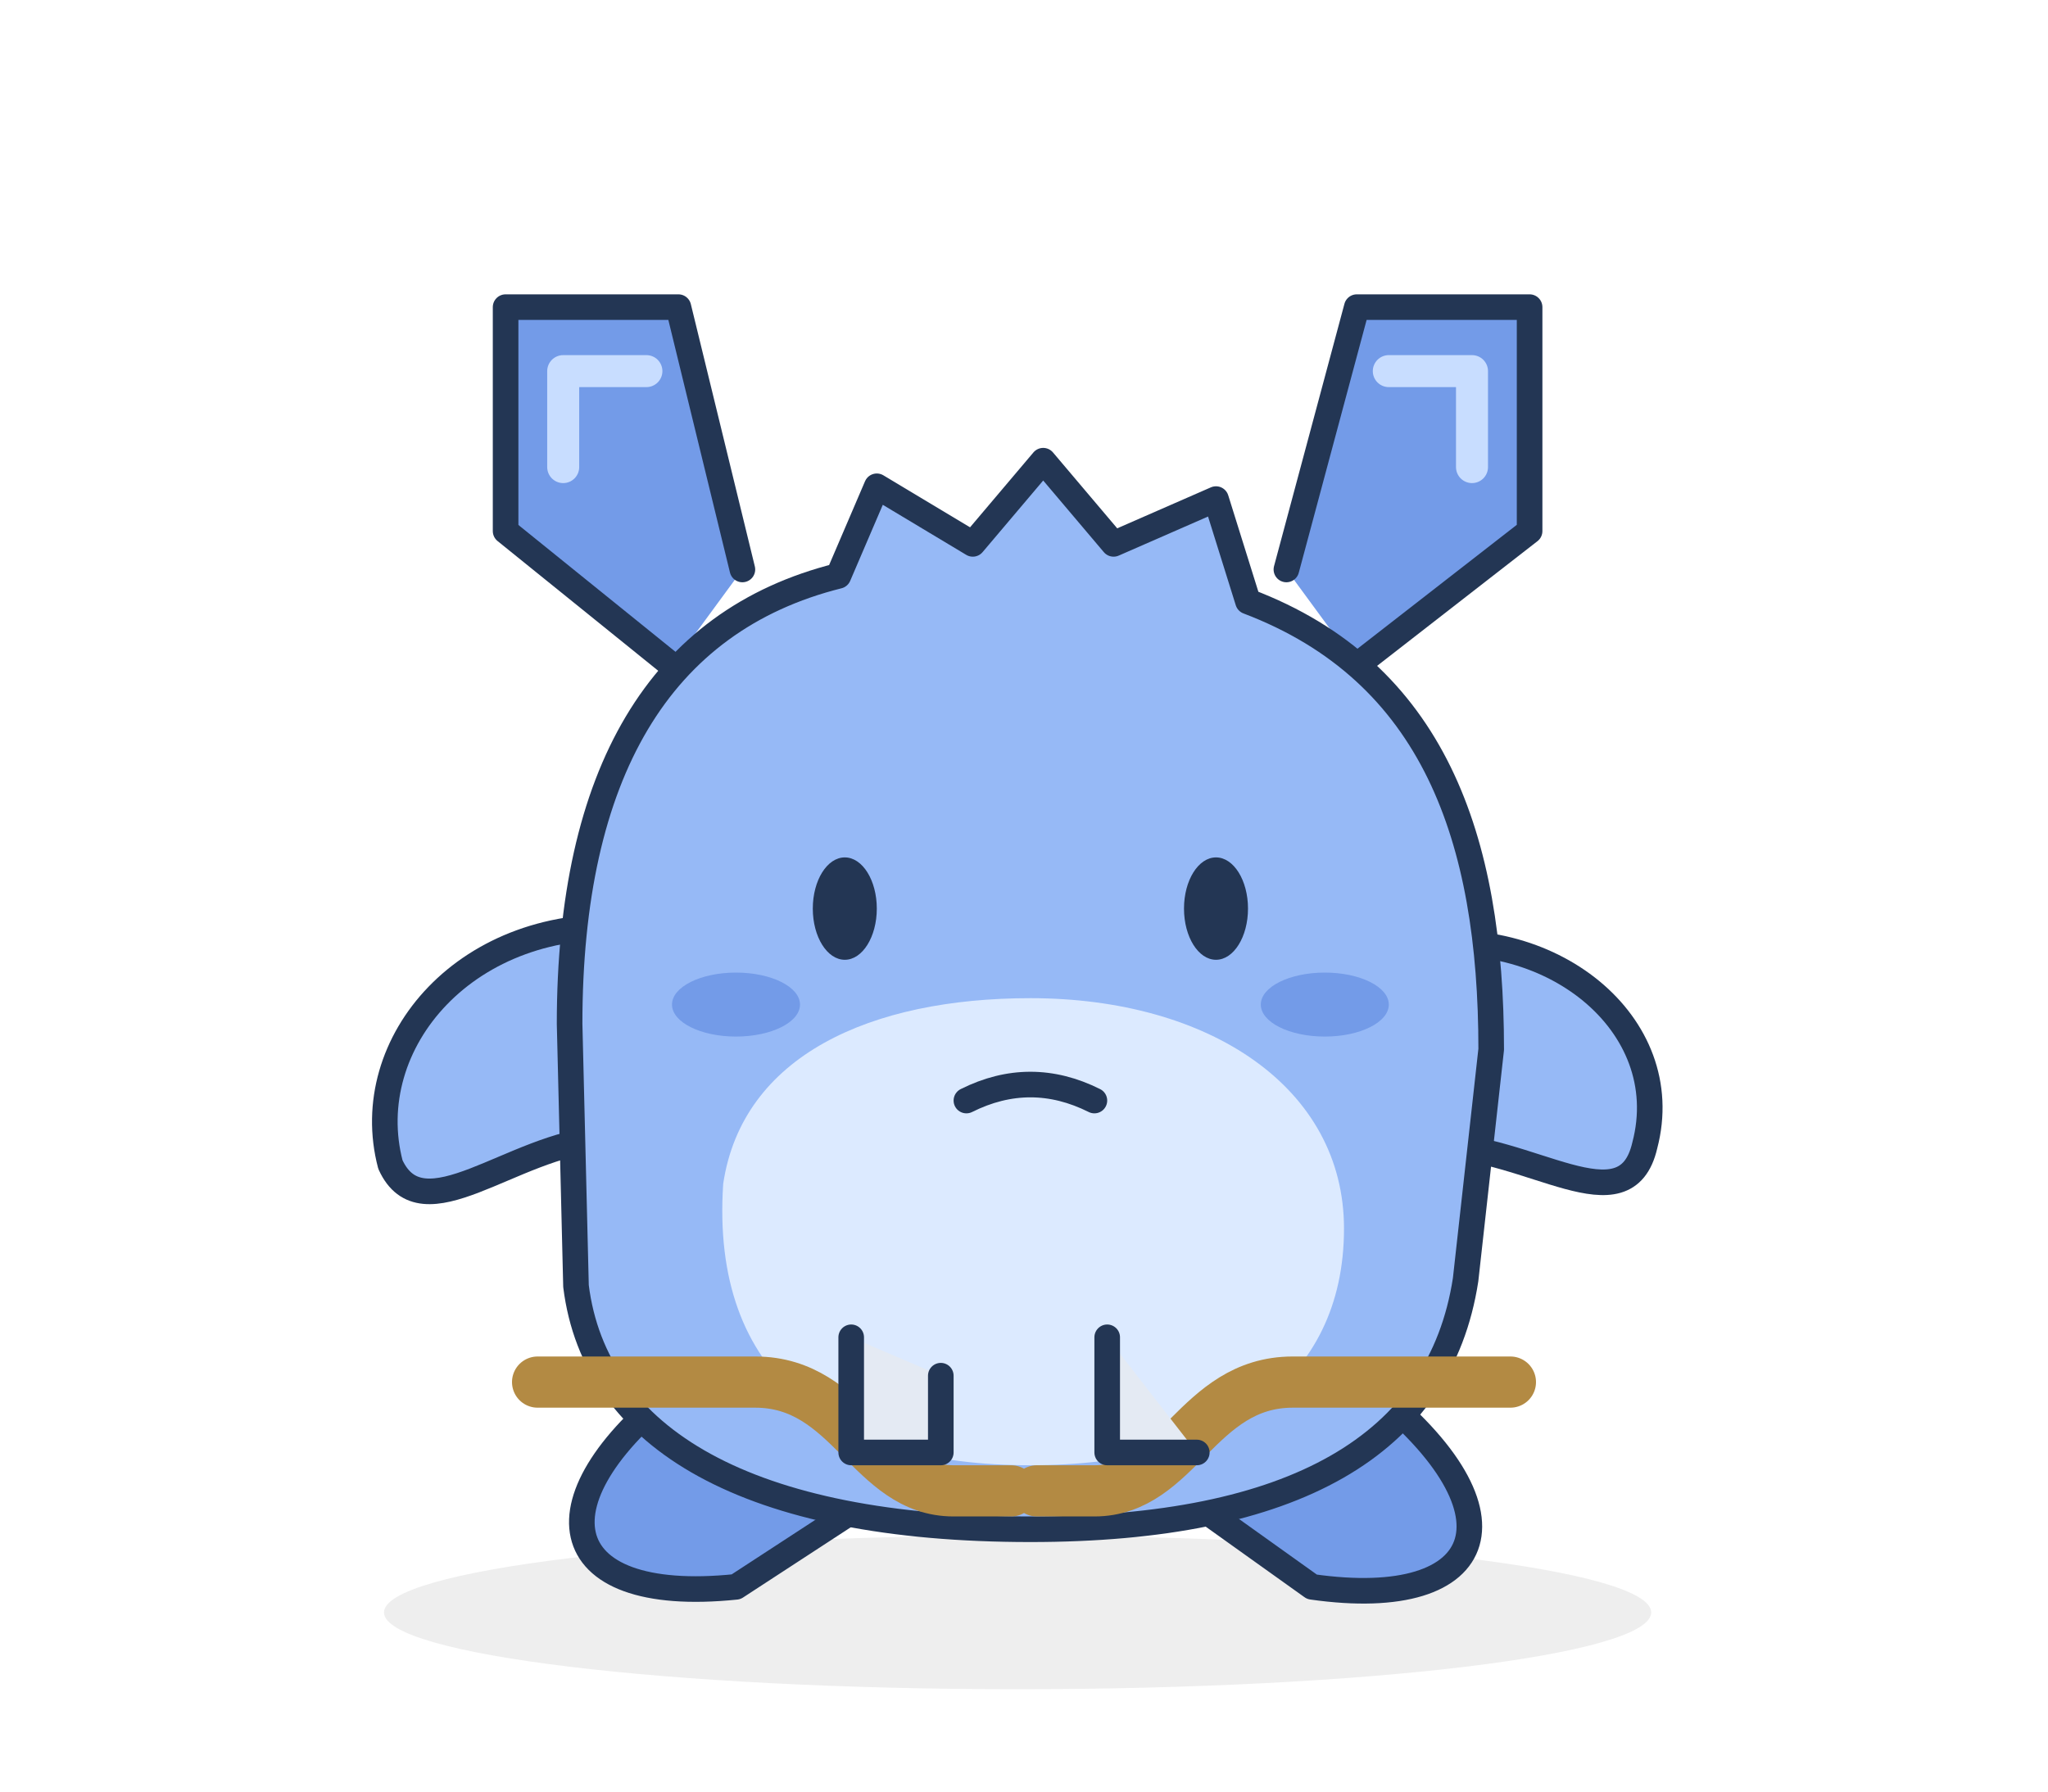
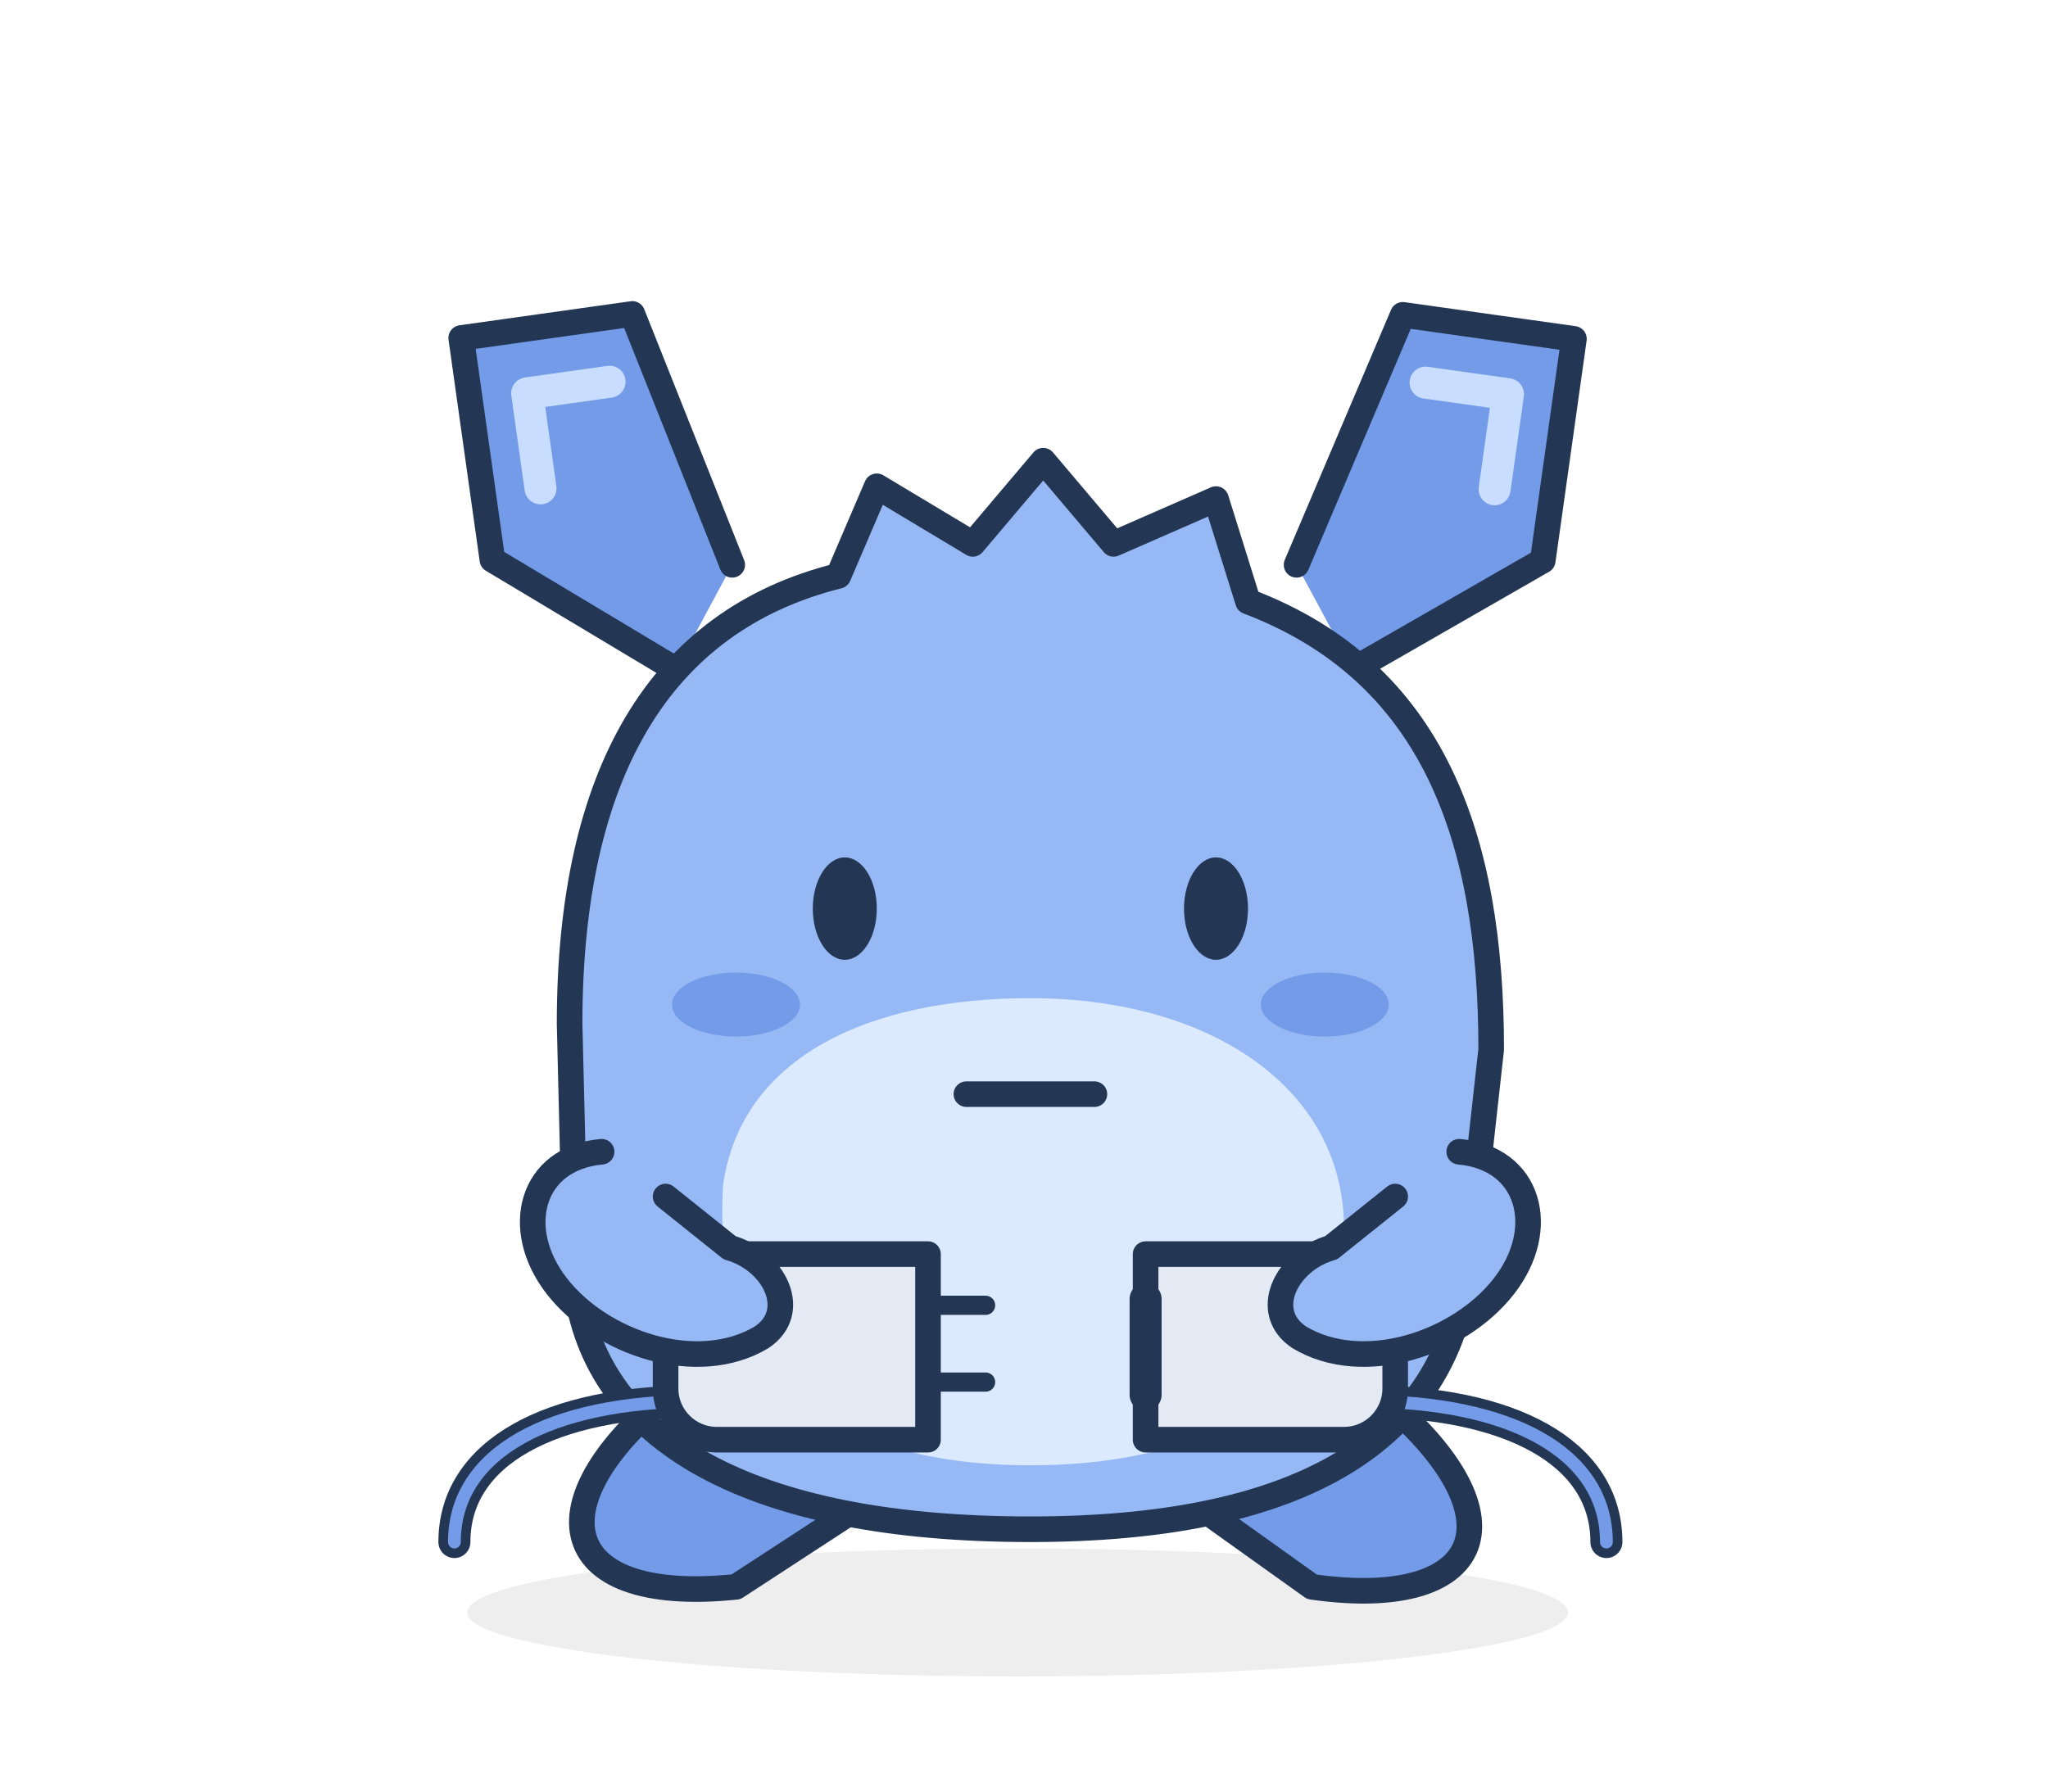
<svg xmlns="http://www.w3.org/2000/svg" viewBox="0 0 320 280" fill="none" aria-hidden="true" focusable="false" class="terrence-mascot" data-pose="interrupted" data-detail="full" data-surface="transparent">
-   <ellipse class="terrence-secondary-detail" cx="159" cy="252" rx="99" ry="12" fill="currentColor" opacity=".07" />
+   <ellipse class="terrence-secondary-detail" cx="159" cy="252" rx="86" ry="10" fill="currentColor" opacity=".07" />
  <g class="terrence-body" stroke="#233654" stroke-width="4" stroke-linecap="round" stroke-linejoin="round">
-     <path d="M105 104 79 83 79 48 106 48 116 89M212 104 239 83 239 48 212 48 201 89" fill="#739BE8" />
-     <path class="terrence-secondary-detail" d="M88 73V58H101M230 73V58H217" stroke="#C8DDFF" stroke-width="5" />
-     <path d="M107 216C83 234 86 251 115 248L138 233M184 233 205 248C233 252 239 236 213 216" fill="#739BE8" />
-     <g class="terrence-arms" data-arm-role="resting">
-       <path d="M99 145C73 143 56 163 61 182 66 193 80 179 94 178" fill="#96B9F6" />
-       <path d="M220 148C242 144 262 160 257 179 254 192 239 179 224 179" fill="#96B9F6" />
-     </g>
-     <path d="M89 160C89 121 103 97 131 90L137 76 152 85 163 72 174 85 190 78 195 94C224 105 233 131 233 164L229 200C225 226 202 239 161 239 117 239 93 225 90 201Z" fill="#96B9F6" />
-     <path d="M113 185C116 165 136 156 161 156 189 156 210 170 210 192 210 216 191 229 161 229 130 229 111 215 113 185Z" fill="#DCEAFF" stroke="none" />
-     <g class="terrence-face">
-       <ellipse cx="132" cy="142" rx="5" ry="8" fill="#233654" stroke="none" />
-       <ellipse cx="190" cy="142" rx="5" ry="8" fill="#233654" stroke="none" />
-       <g class="terrence-secondary-detail">
+     <g class="terrence-pose">
+       <g class="terrence-ears">
+         <g class="terrence-ear-left" transform="rotate(-8 110 100)">
+           <path d="M105 104 79 83 79 48 106 48 116 89" fill="#739BE8" />
+           <path class="terrence-secondary-detail" d="M88 73V58H101" stroke="#C8DDFF" stroke-width="5" />
+         </g>
+         <g class="terrence-ear-right" transform="rotate(8 207 100)">
+           <path d="M212 104 239 83 239 48 212 48 201 89" fill="#739BE8" />
+           <path class="terrence-secondary-detail" d="M230 73V58H217" stroke="#C8DDFF" stroke-width="5" />
+         </g>
+       </g>
+       <path d="M107 216C83 234 86 251 115 248L138 233M184 233 205 248C233 252 239 236 213 216" fill="#739BE8" />
+       <path d="M89 160C89 121 103 97 131 90L137 76 152 85 163 72 174 85 190 78 195 94C224 105 233 131 233 164L229 200C225 226 202 239 161 239 117 239 93 225 90 201Z" fill="#96B9F6" />
+       <path d="M113 185C116 165 136 156 161 156 189 156 210 170 210 192 210 216 191 229 161 229 130 229 111 215 113 185Z" fill="#DCEAFF" stroke="none" />
+       <g class="terrence-face">
+         <g class="terrence-eyes">
+           <ellipse cx="132" cy="142" rx="5" ry="8" fill="#233654" stroke="none" />
+           <ellipse cx="190" cy="142" rx="5" ry="8" fill="#233654" stroke="none" />
+         </g>
        <ellipse cx="115" cy="157" rx="10" ry="5" fill="#739BE8" stroke="none" />
        <ellipse cx="207" cy="157" rx="10" ry="5" fill="#739BE8" stroke="none" />
+         <path d="M151 171h20" />
      </g>
-       <path d="M151 172q10-5 20 0" />
-     </g>
-     <g class="terrence-prop terrence-prop--cable" data-prop="cable">
-       <path d="M84 216h34c15 0 18 17 31 17h9m78-17h-34c-15 0-18 17-31 17h-9" stroke="#B38A43" stroke-width="8" fill="none" />
-       <path d="M133 209v18h14v-12m40 12h-14v-18" fill="#E4EAF3" stroke="#233654" stroke-width="4" />
+       <g class="terrence-prop" data-prop="cable">
+         <path d="M109 219c-23 0-38 8-38 22m142-22c23 0 38 8 38 22" stroke-width="5" />
+         <path d="M109 219c-23 0-38 8-38 22m142-22c23 0 38 8 38 22" stroke="#739BE8" stroke-width="2" />
+         <path d="M145 204h9m-9 12h9" stroke-width="3" />
+         <path d="M112 196h33v29h-33a8 8 0 0 1-8-8v-13a8 8 0 0 1 8-8Zm98 0h-31v29h31a8 8 0 0 0 8-8v-13a8 8 0 0 0-8-8Z" fill="#E4EAF3" />
+         <path d="M179 203v15" stroke-width="5" />
+       </g>
+       <g class="terrence-paw" transform="translate(0 0)">
+         <path d="M94 180C83 181 80 192 87 201 94 210 109 215 119 209 125 205 121 197 114 195L104 187Z" fill="#96B9F6" stroke="none" />
+         <path d="M94 180C83 181 80 192 87 201 94 210 109 215 119 209 125 205 121 197 114 195L104 187" />
+       </g>
+       <g class="terrence-paw" transform="translate(322 0) scale(-1 1)">
+         <path d="M94 180C83 181 80 192 87 201 94 210 109 215 119 209 125 205 121 197 114 195L104 187Z" fill="#96B9F6" stroke="none" />
+         <path d="M94 180C83 181 80 192 87 201 94 210 109 215 119 209 125 205 121 197 114 195L104 187" />
+       </g>
    </g>
  </g>
</svg>
